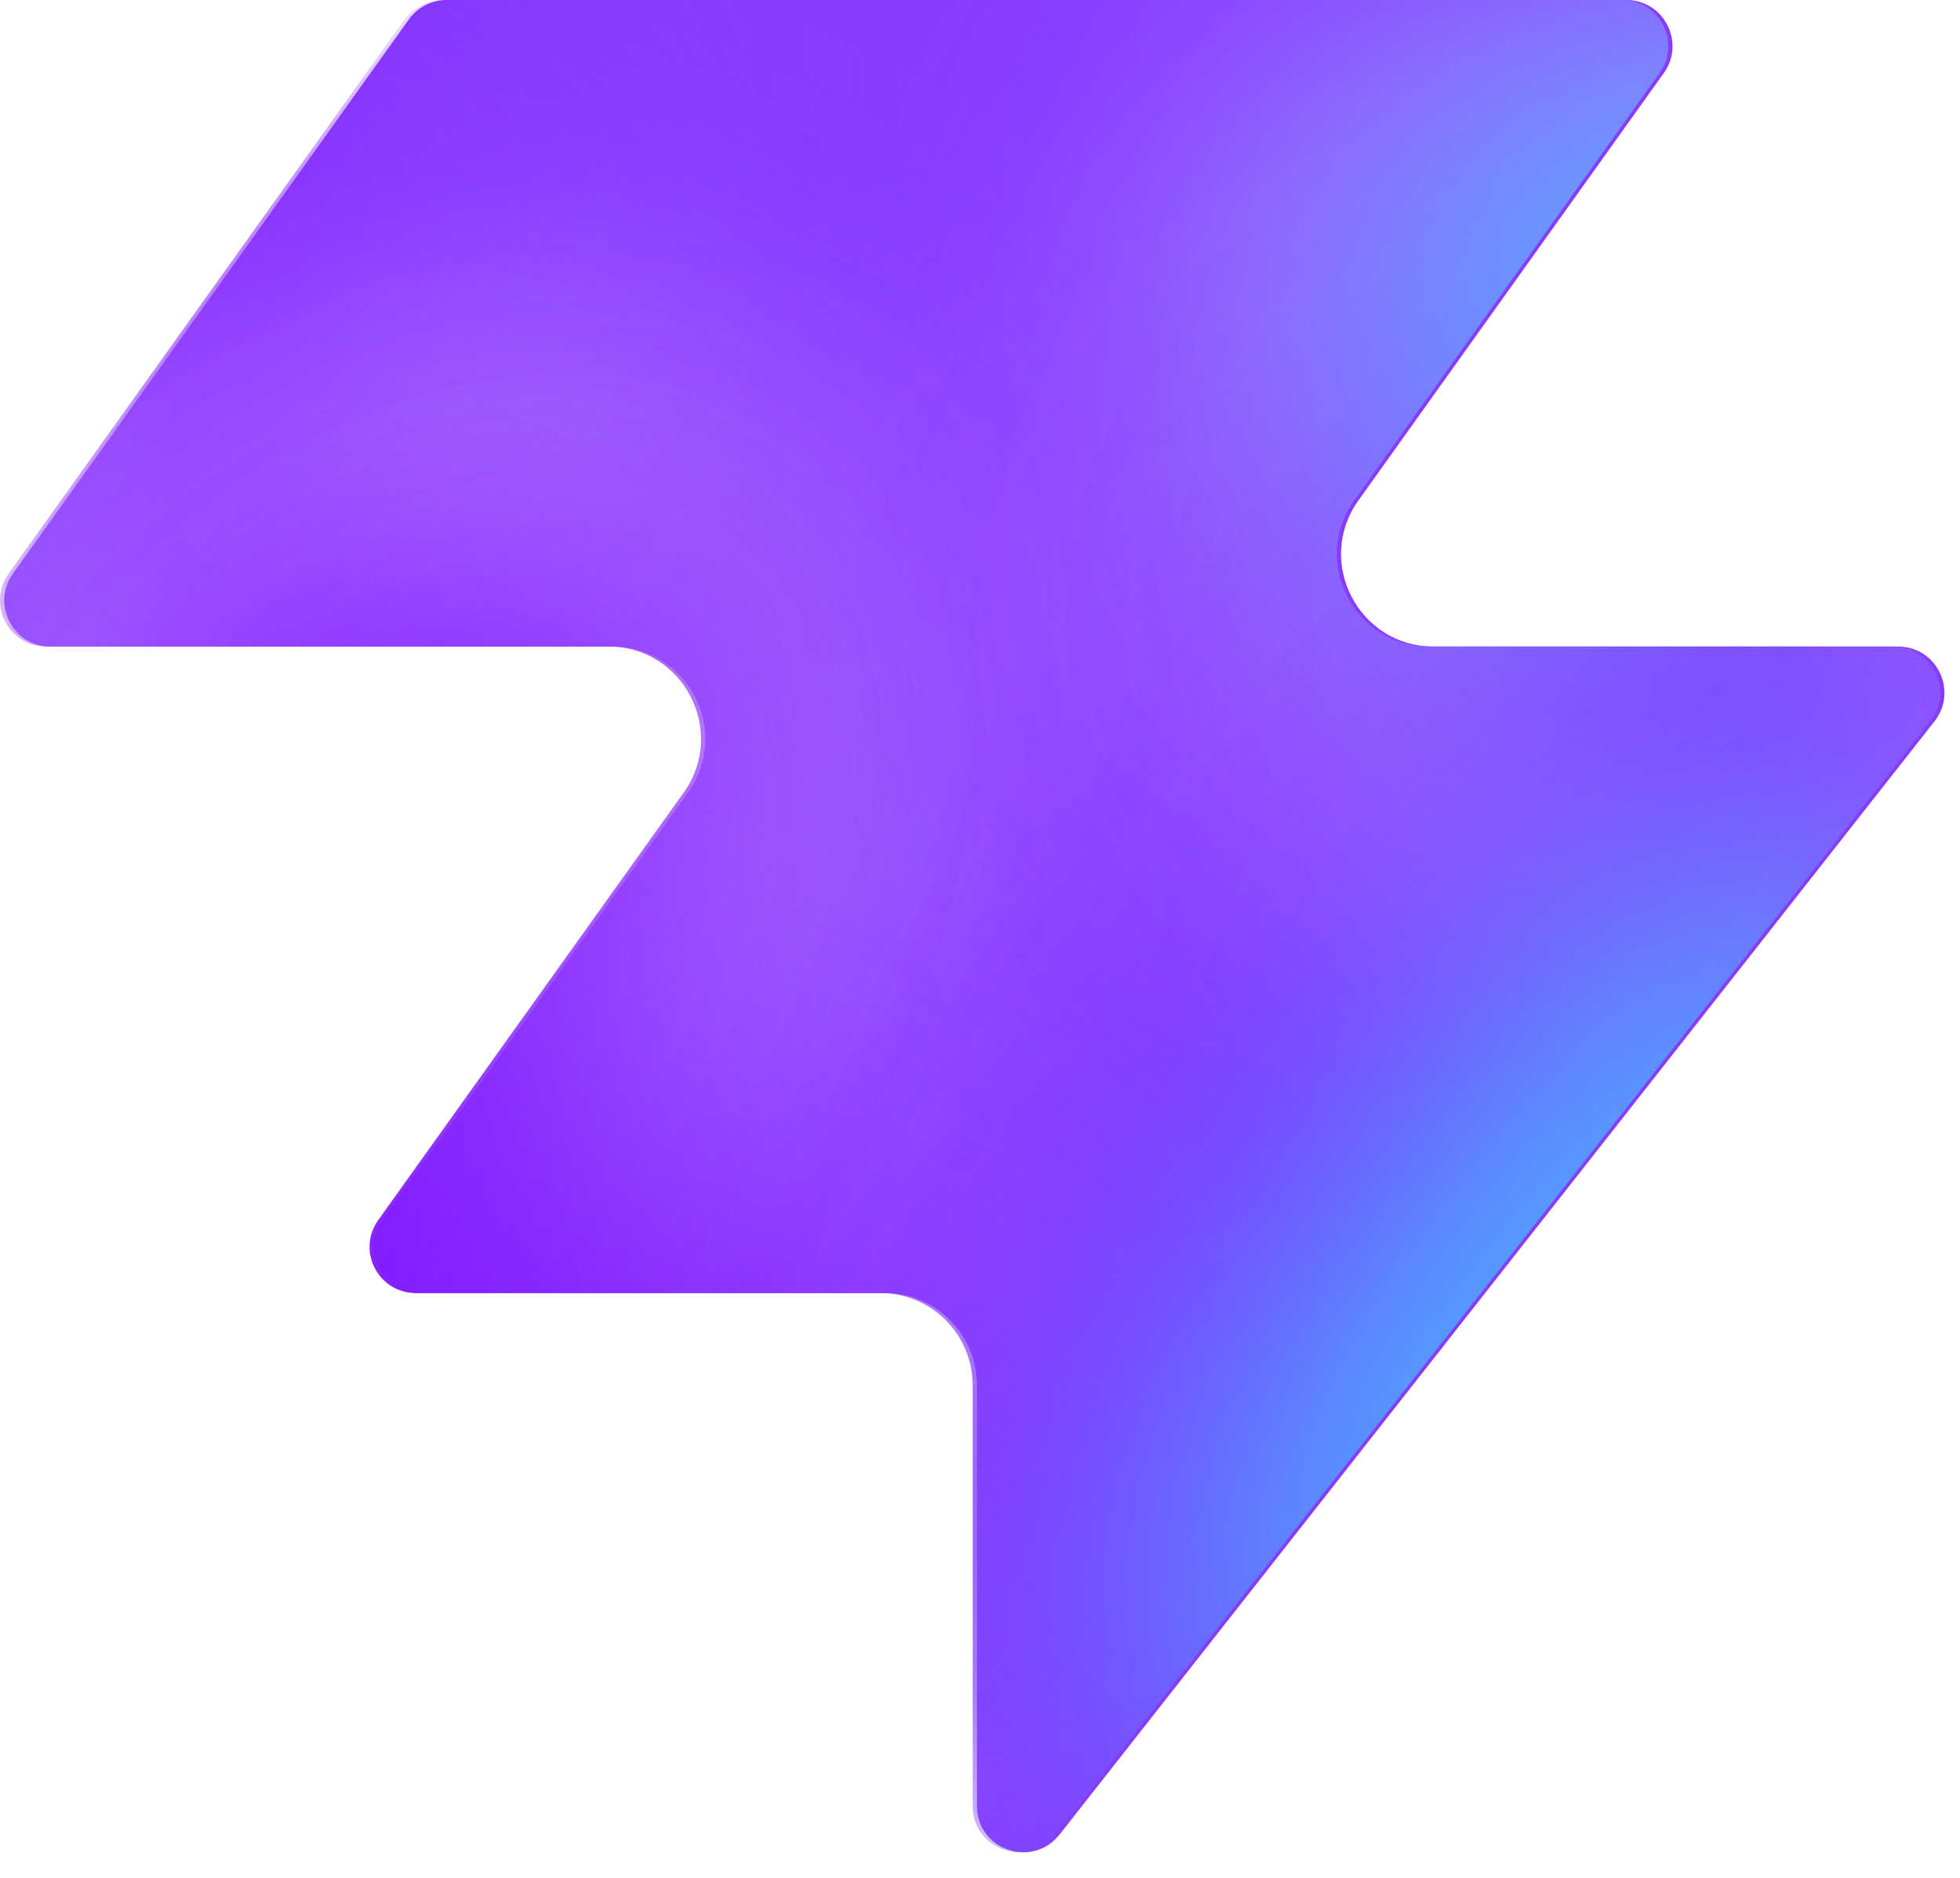
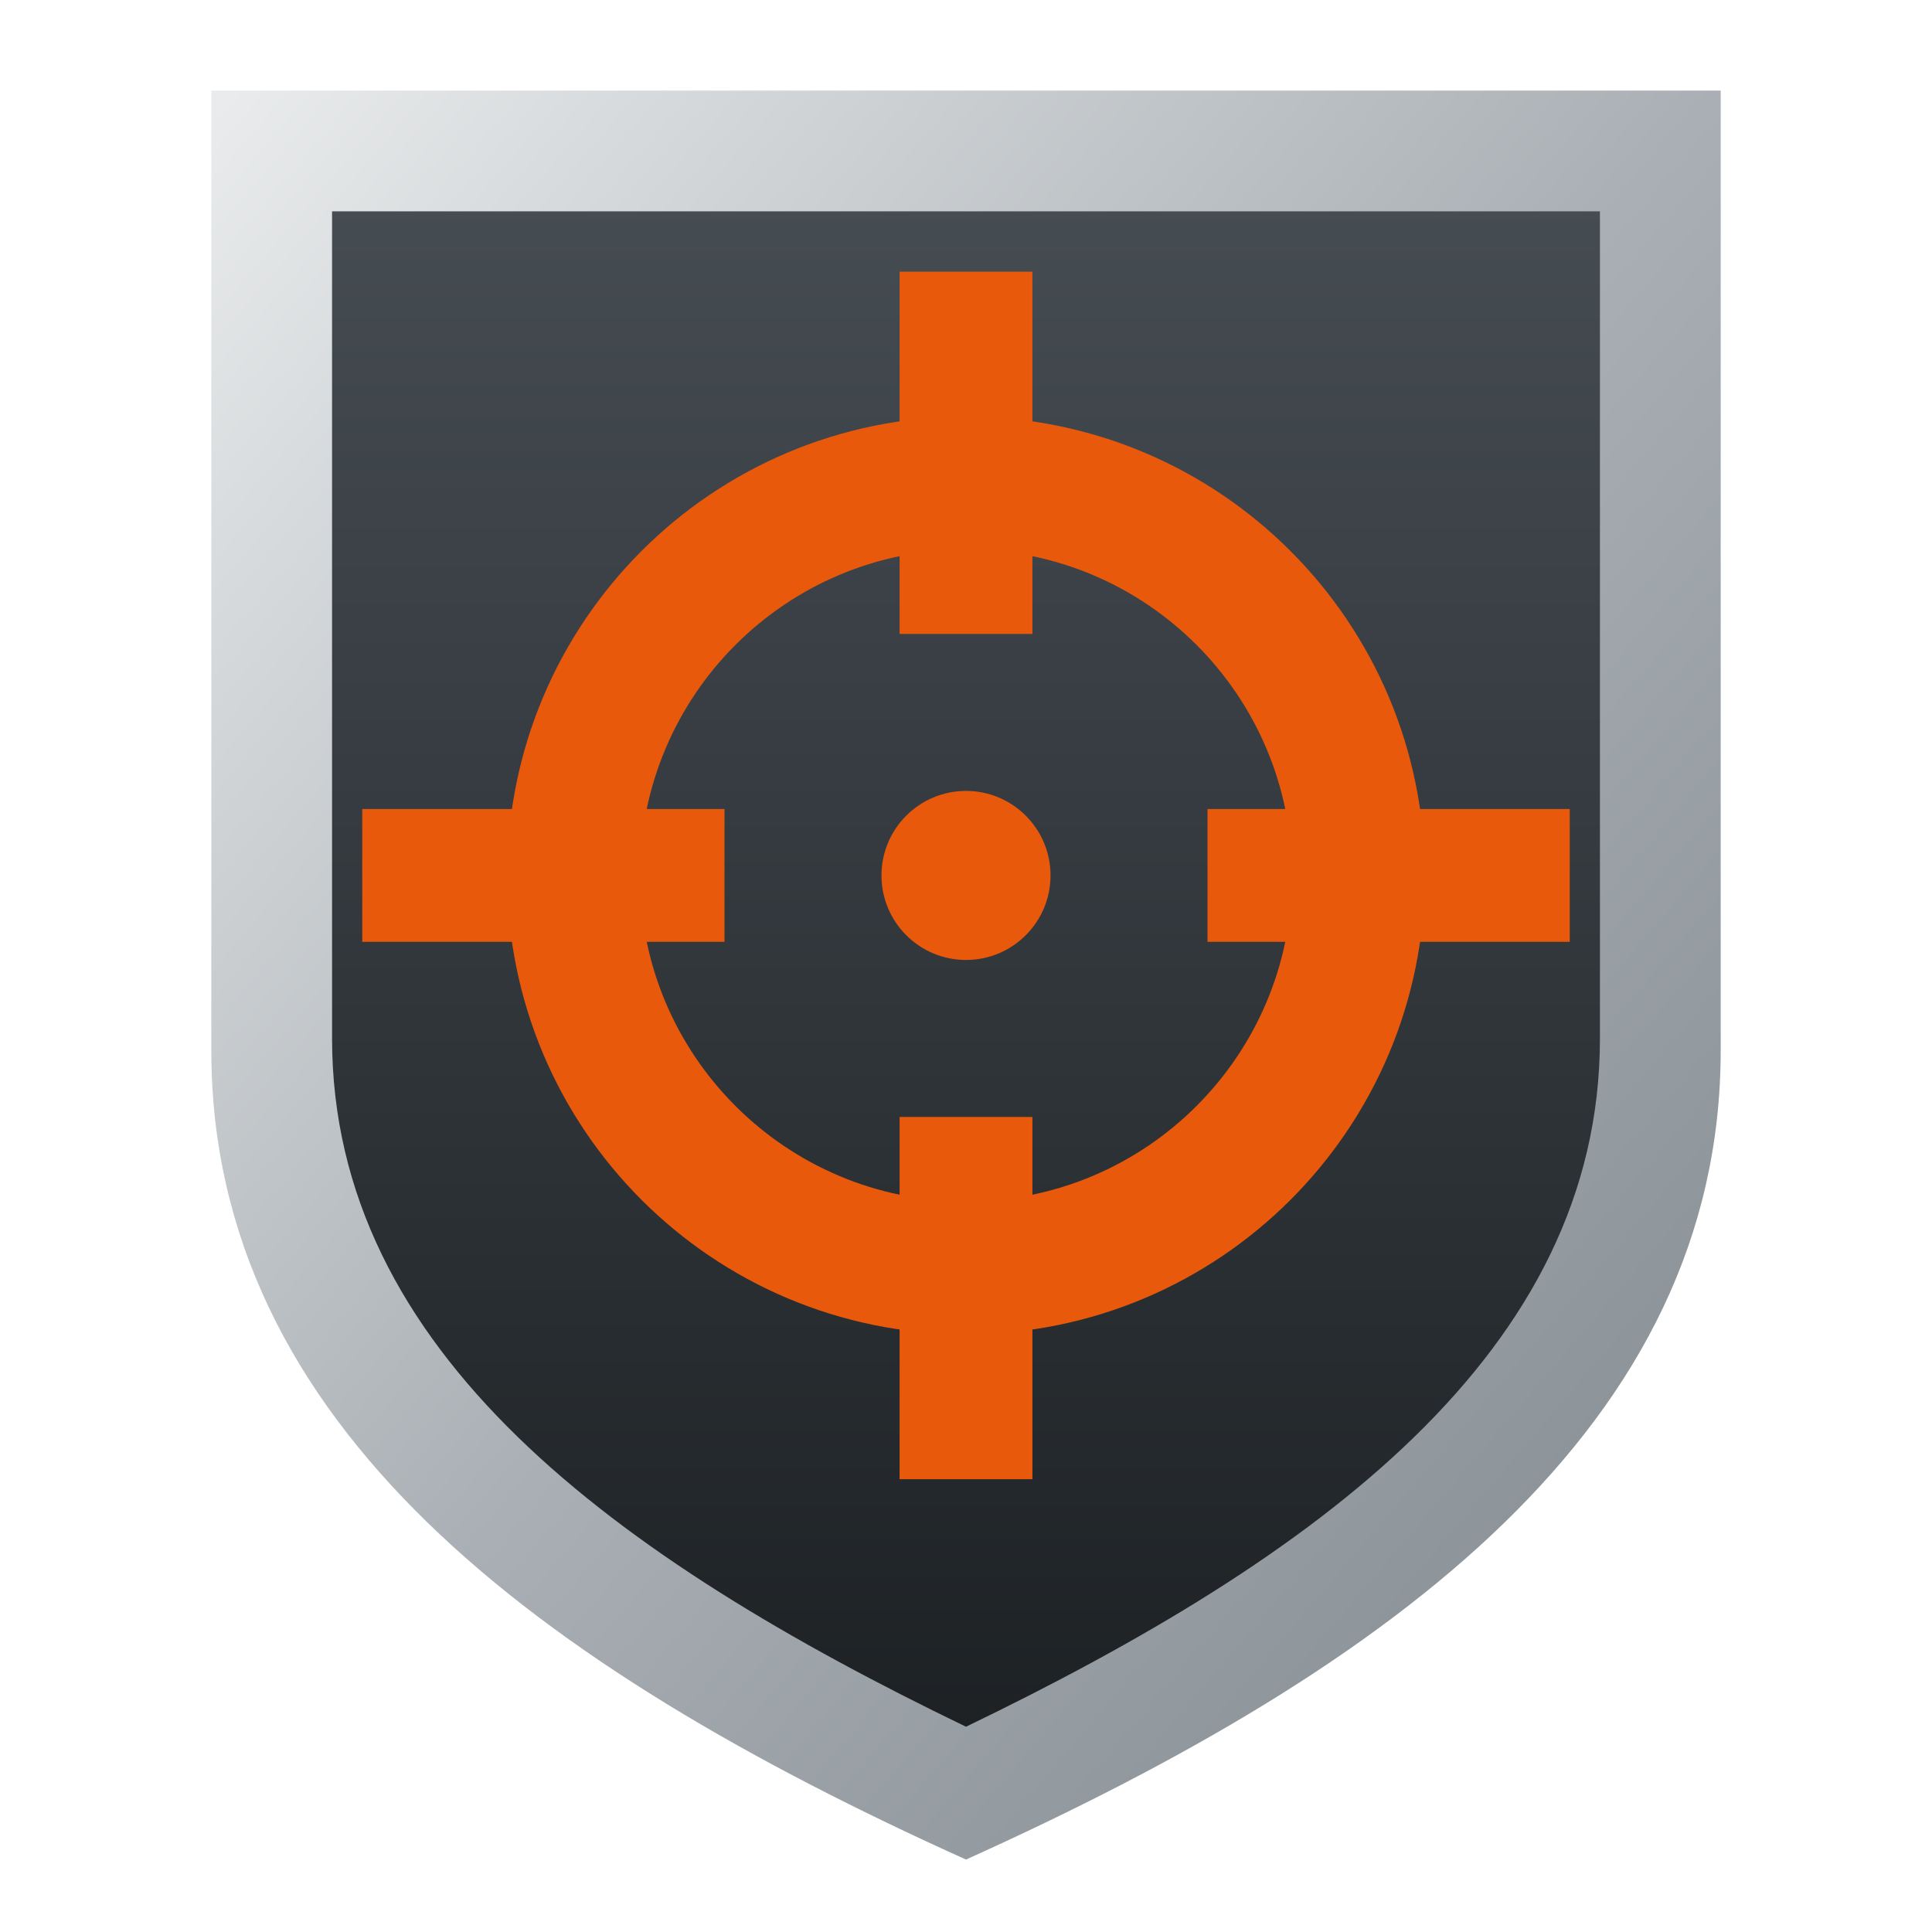
- <svg xmlns="http://www.w3.org/2000/svg" width="48" height="46" fill="none" viewBox="0 0 48 46">
-   <path fill="#863bff" d="M25.946 44.938c-.664.845-2.021.375-2.021-.698V33.937a2.26 2.26 0 0 0-2.262-2.262H10.287c-.92 0-1.456-1.04-.92-1.788l7.48-10.471c1.07-1.497 0-3.578-1.842-3.578H1.237c-.92 0-1.456-1.04-.92-1.788L10.013.474c.214-.297.556-.474.92-.474h28.894c.92 0 1.456 1.04.92 1.788l-7.48 10.471c-1.07 1.498 0 3.579 1.842 3.579h11.377c.943 0 1.473 1.088.89 1.83L25.947 44.94z" style="fill:#863bff;fill:color(display-p3 .525 .23 1);fill-opacity:1" />
-   <mask id="a" width="48" height="46" x="0" y="0" maskUnits="userSpaceOnUse" style="mask-type:alpha">
-     <path fill="#000" d="M25.842 44.938c-.664.844-2.021.375-2.021-.698V33.937a2.26 2.26 0 0 0-2.262-2.262H10.183c-.92 0-1.456-1.04-.92-1.788l7.48-10.471c1.07-1.498 0-3.579-1.842-3.579H1.133c-.92 0-1.456-1.04-.92-1.787L9.91.473c.214-.297.556-.474.92-.474h28.894c.92 0 1.456 1.04.92 1.788l-7.48 10.471c-1.07 1.498 0 3.578 1.842 3.578h11.377c.943 0 1.473 1.088.89 1.832L25.843 44.94z" style="fill:#000;fill-opacity:1" />
-   </mask>
-   <g mask="url(#a)">
-     <g filter="url(#b)">
-       <ellipse cx="5.508" cy="14.704" fill="#ede6ff" rx="5.508" ry="14.704" style="fill:#ede6ff;fill:color(display-p3 .927 .903 1);fill-opacity:1" transform="matrix(.00324 1 1 -.00324 -4.47 31.516)" />
-     </g>
-     <g filter="url(#c)">
-       <ellipse cx="10.399" cy="29.851" fill="#ede6ff" rx="10.399" ry="29.851" style="fill:#ede6ff;fill:color(display-p3 .927 .903 1);fill-opacity:1" transform="matrix(.00324 1 1 -.00324 -39.328 7.883)" />
-     </g>
-     <g filter="url(#d)">
-       <ellipse cx="5.508" cy="30.487" fill="#7e14ff" rx="5.508" ry="30.487" style="fill:#7e14ff;fill:color(display-p3 .492 .077 1);fill-opacity:1" transform="rotate(89.814 -25.913 -14.639)scale(1 -1)" />
-     </g>
-     <g filter="url(#e)">
-       <ellipse cx="5.508" cy="30.599" fill="#7e14ff" rx="5.508" ry="30.599" style="fill:#7e14ff;fill:color(display-p3 .492 .077 1);fill-opacity:1" transform="rotate(89.814 -32.644 -3.334)scale(1 -1)" />
-     </g>
-     <g filter="url(#f)">
-       <ellipse cx="5.508" cy="30.599" fill="#7e14ff" rx="5.508" ry="30.599" style="fill:#7e14ff;fill:color(display-p3 .492 .077 1);fill-opacity:1" transform="matrix(.00324 1 1 -.00324 -34.34 30.47)" />
-     </g>
-     <g filter="url(#g)">
-       <ellipse cx="14.072" cy="22.078" fill="#ede6ff" rx="14.072" ry="22.078" style="fill:#ede6ff;fill:color(display-p3 .927 .903 1);fill-opacity:1" transform="rotate(93.35 24.506 48.493)scale(-1 1)" />
-     </g>
-     <g filter="url(#h)">
-       <ellipse cx="3.47" cy="21.501" fill="#7e14ff" rx="3.47" ry="21.501" style="fill:#7e14ff;fill:color(display-p3 .492 .077 1);fill-opacity:1" transform="rotate(89.009 28.708 47.59)scale(-1 1)" />
-     </g>
-     <g filter="url(#i)">
-       <ellipse cx="3.47" cy="21.501" fill="#7e14ff" rx="3.47" ry="21.501" style="fill:#7e14ff;fill:color(display-p3 .492 .077 1);fill-opacity:1" transform="rotate(89.009 28.708 47.59)scale(-1 1)" />
-     </g>
-     <g filter="url(#j)">
-       <ellipse cx=".387" cy="8.972" fill="#7e14ff" rx="4.407" ry="29.108" style="fill:#7e14ff;fill:color(display-p3 .492 .077 1);fill-opacity:1" transform="rotate(39.51 .387 8.972)" />
-     </g>
-     <g filter="url(#k)">
-       <ellipse cx="47.523" cy="-6.092" fill="#7e14ff" rx="4.407" ry="29.108" style="fill:#7e14ff;fill:color(display-p3 .492 .077 1);fill-opacity:1" transform="rotate(37.892 47.523 -6.092)" />
-     </g>
-     <g filter="url(#l)">
-       <ellipse cx="41.412" cy="6.333" fill="#47bfff" rx="5.971" ry="9.665" style="fill:#47bfff;fill:color(display-p3 .28 .748 1);fill-opacity:1" transform="rotate(37.892 41.412 6.333)" />
-     </g>
-     <g filter="url(#m)">
-       <ellipse cx="-1.879" cy="38.332" fill="#7e14ff" rx="4.407" ry="29.108" style="fill:#7e14ff;fill:color(display-p3 .492 .077 1);fill-opacity:1" transform="rotate(37.892 -1.88 38.332)" />
-     </g>
-     <g filter="url(#n)">
-       <ellipse cx="-1.879" cy="38.332" fill="#7e14ff" rx="4.407" ry="29.108" style="fill:#7e14ff;fill:color(display-p3 .492 .077 1);fill-opacity:1" transform="rotate(37.892 -1.88 38.332)" />
-     </g>
-     <g filter="url(#o)">
-       <ellipse cx="35.651" cy="29.907" fill="#7e14ff" rx="4.407" ry="29.108" style="fill:#7e14ff;fill:color(display-p3 .492 .077 1);fill-opacity:1" transform="rotate(37.892 35.651 29.907)" />
-     </g>
-     <g filter="url(#p)">
-       <ellipse cx="38.418" cy="32.4" fill="#47bfff" rx="5.971" ry="15.297" style="fill:#47bfff;fill:color(display-p3 .28 .748 1);fill-opacity:1" transform="rotate(37.892 38.418 32.4)" />
-     </g>
+ <svg xmlns="http://www.w3.org/2000/svg" viewBox="0 0 32 32">
+   <defs>
+     <linearGradient id="rim" x1="0" y1="0" x2="1" y2="1">
+       <stop offset="0" stop-color="#e9ebec" />
+       <stop offset="0.5" stop-color="#a9afb4" />
+       <stop offset="1" stop-color="#80888e" />
+     </linearGradient>
+     <linearGradient id="body" x1="0" y1="0" x2="0" y2="1">
+       <stop offset="0" stop-color="#454c52" />
+       <stop offset="1" stop-color="#1d2124" />
+     </linearGradient>
+     <clipPath id="inner">
+       <path d="M5.5 3.5H26.5V17.2C26.5 22.4 21.8 25.8 16 28.6 10.2 25.8 5.5 22.4 5.5 17.2Z" />
+     </clipPath>
+   </defs>
+   <path fill="url(#rim)" d="M3.5 1.5H28.5V17.4C28.5 23.6 23.1 27.6 16 30.8 8.9 27.6 3.5 23.6 3.5 17.4Z" />
+   <path fill="url(#body)" d="M5.5 3.5H26.5V17.2C26.5 22.4 21.8 25.8 16 28.6 10.2 25.8 5.5 22.4 5.5 17.2Z" />
+   <g clip-path="url(#inner)" stroke="#e8590c" stroke-width="2.2" fill="none">
+     <circle cx="16" cy="14.5" r="6.5" />
+     <path d="M16 4.5V10.5M16 18.5V24.5M6 14.5H12M20 14.5H26" />
+     <circle cx="16" cy="14.5" r="1.4" fill="#e8590c" stroke="none" />
  </g>
-   <defs>
-     <filter id="b" width="60.045" height="41.654" x="-19.77" y="16.149" color-interpolation-filters="sRGB" filterUnits="userSpaceOnUse">
-       <feFlood flood-opacity="0" result="BackgroundImageFix" />
-       <feBlend in="SourceGraphic" in2="BackgroundImageFix" result="shape" />
-       <feGaussianBlur result="effect1_foregroundBlur_2002_17158" stdDeviation="7.659" />
-     </filter>
-     <filter id="c" width="90.34" height="51.437" x="-54.613" y="-7.533" color-interpolation-filters="sRGB" filterUnits="userSpaceOnUse">
-       <feFlood flood-opacity="0" result="BackgroundImageFix" />
-       <feBlend in="SourceGraphic" in2="BackgroundImageFix" result="shape" />
-       <feGaussianBlur result="effect1_foregroundBlur_2002_17158" stdDeviation="7.659" />
-     </filter>
-     <filter id="d" width="79.355" height="29.4" x="-49.64" y="2.03" color-interpolation-filters="sRGB" filterUnits="userSpaceOnUse">
-       <feFlood flood-opacity="0" result="BackgroundImageFix" />
-       <feBlend in="SourceGraphic" in2="BackgroundImageFix" result="shape" />
-       <feGaussianBlur result="effect1_foregroundBlur_2002_17158" stdDeviation="4.596" />
-     </filter>
-     <filter id="e" width="79.579" height="29.4" x="-45.045" y="20.029" color-interpolation-filters="sRGB" filterUnits="userSpaceOnUse">
-       <feFlood flood-opacity="0" result="BackgroundImageFix" />
-       <feBlend in="SourceGraphic" in2="BackgroundImageFix" result="shape" />
-       <feGaussianBlur result="effect1_foregroundBlur_2002_17158" stdDeviation="4.596" />
-     </filter>
-     <filter id="f" width="79.579" height="29.4" x="-43.513" y="21.178" color-interpolation-filters="sRGB" filterUnits="userSpaceOnUse">
-       <feFlood flood-opacity="0" result="BackgroundImageFix" />
-       <feBlend in="SourceGraphic" in2="BackgroundImageFix" result="shape" />
-       <feGaussianBlur result="effect1_foregroundBlur_2002_17158" stdDeviation="4.596" />
-     </filter>
-     <filter id="g" width="74.749" height="58.852" x="15.756" y="-17.901" color-interpolation-filters="sRGB" filterUnits="userSpaceOnUse">
-       <feFlood flood-opacity="0" result="BackgroundImageFix" />
-       <feBlend in="SourceGraphic" in2="BackgroundImageFix" result="shape" />
-       <feGaussianBlur result="effect1_foregroundBlur_2002_17158" stdDeviation="7.659" />
-     </filter>
-     <filter id="h" width="61.377" height="25.362" x="23.548" y="2.284" color-interpolation-filters="sRGB" filterUnits="userSpaceOnUse">
-       <feFlood flood-opacity="0" result="BackgroundImageFix" />
-       <feBlend in="SourceGraphic" in2="BackgroundImageFix" result="shape" />
-       <feGaussianBlur result="effect1_foregroundBlur_2002_17158" stdDeviation="4.596" />
-     </filter>
-     <filter id="i" width="61.377" height="25.362" x="23.548" y="2.284" color-interpolation-filters="sRGB" filterUnits="userSpaceOnUse">
-       <feFlood flood-opacity="0" result="BackgroundImageFix" />
-       <feBlend in="SourceGraphic" in2="BackgroundImageFix" result="shape" />
-       <feGaussianBlur result="effect1_foregroundBlur_2002_17158" stdDeviation="4.596" />
-     </filter>
-     <filter id="j" width="56.045" height="63.649" x="-27.636" y="-22.853" color-interpolation-filters="sRGB" filterUnits="userSpaceOnUse">
-       <feFlood flood-opacity="0" result="BackgroundImageFix" />
-       <feBlend in="SourceGraphic" in2="BackgroundImageFix" result="shape" />
-       <feGaussianBlur result="effect1_foregroundBlur_2002_17158" stdDeviation="4.596" />
-     </filter>
-     <filter id="k" width="54.814" height="64.646" x="20.116" y="-38.415" color-interpolation-filters="sRGB" filterUnits="userSpaceOnUse">
-       <feFlood flood-opacity="0" result="BackgroundImageFix" />
-       <feBlend in="SourceGraphic" in2="BackgroundImageFix" result="shape" />
-       <feGaussianBlur result="effect1_foregroundBlur_2002_17158" stdDeviation="4.596" />
-     </filter>
-     <filter id="l" width="33.541" height="35.313" x="24.641" y="-11.323" color-interpolation-filters="sRGB" filterUnits="userSpaceOnUse">
-       <feFlood flood-opacity="0" result="BackgroundImageFix" />
-       <feBlend in="SourceGraphic" in2="BackgroundImageFix" result="shape" />
-       <feGaussianBlur result="effect1_foregroundBlur_2002_17158" stdDeviation="4.596" />
-     </filter>
-     <filter id="m" width="54.814" height="64.646" x="-29.286" y="6.009" color-interpolation-filters="sRGB" filterUnits="userSpaceOnUse">
-       <feFlood flood-opacity="0" result="BackgroundImageFix" />
-       <feBlend in="SourceGraphic" in2="BackgroundImageFix" result="shape" />
-       <feGaussianBlur result="effect1_foregroundBlur_2002_17158" stdDeviation="4.596" />
-     </filter>
-     <filter id="n" width="54.814" height="64.646" x="-29.286" y="6.009" color-interpolation-filters="sRGB" filterUnits="userSpaceOnUse">
-       <feFlood flood-opacity="0" result="BackgroundImageFix" />
-       <feBlend in="SourceGraphic" in2="BackgroundImageFix" result="shape" />
-       <feGaussianBlur result="effect1_foregroundBlur_2002_17158" stdDeviation="4.596" />
-     </filter>
-     <filter id="o" width="54.814" height="64.646" x="8.244" y="-2.416" color-interpolation-filters="sRGB" filterUnits="userSpaceOnUse">
-       <feFlood flood-opacity="0" result="BackgroundImageFix" />
-       <feBlend in="SourceGraphic" in2="BackgroundImageFix" result="shape" />
-       <feGaussianBlur result="effect1_foregroundBlur_2002_17158" stdDeviation="4.596" />
-     </filter>
-     <filter id="p" width="39.409" height="43.623" x="18.713" y="10.588" color-interpolation-filters="sRGB" filterUnits="userSpaceOnUse">
-       <feFlood flood-opacity="0" result="BackgroundImageFix" />
-       <feBlend in="SourceGraphic" in2="BackgroundImageFix" result="shape" />
-       <feGaussianBlur result="effect1_foregroundBlur_2002_17158" stdDeviation="4.596" />
-     </filter>
-   </defs>
</svg>
